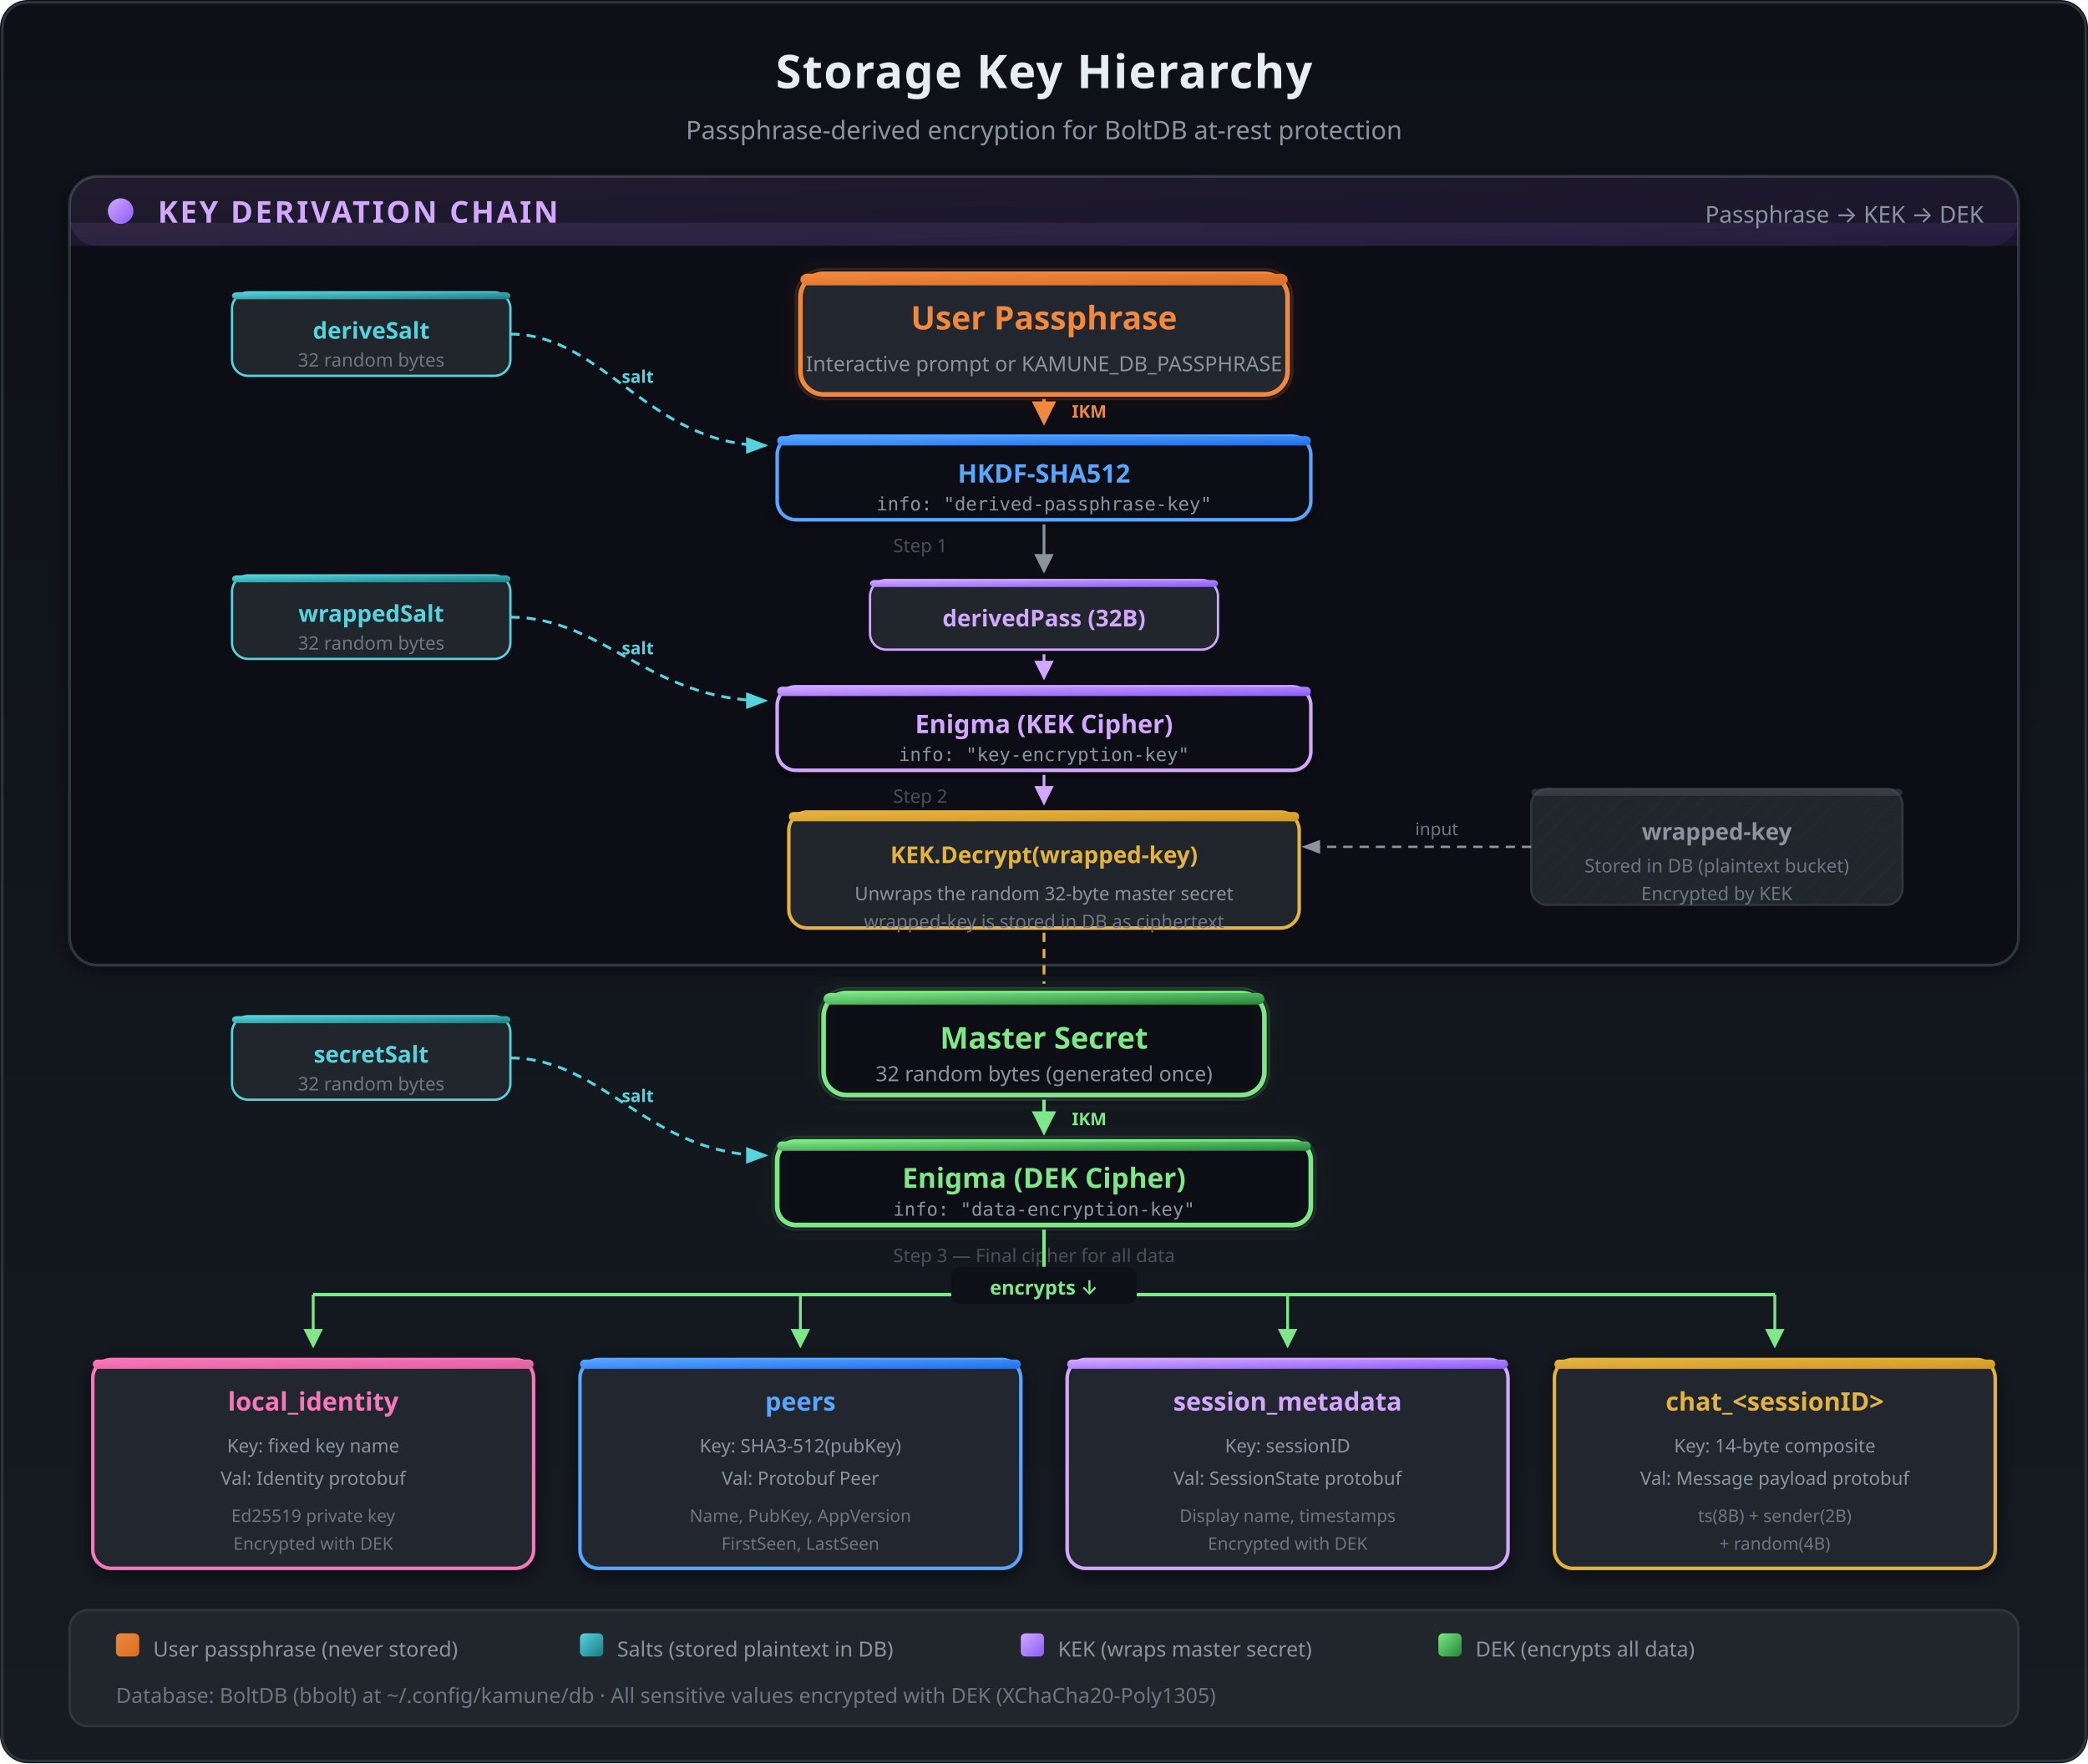
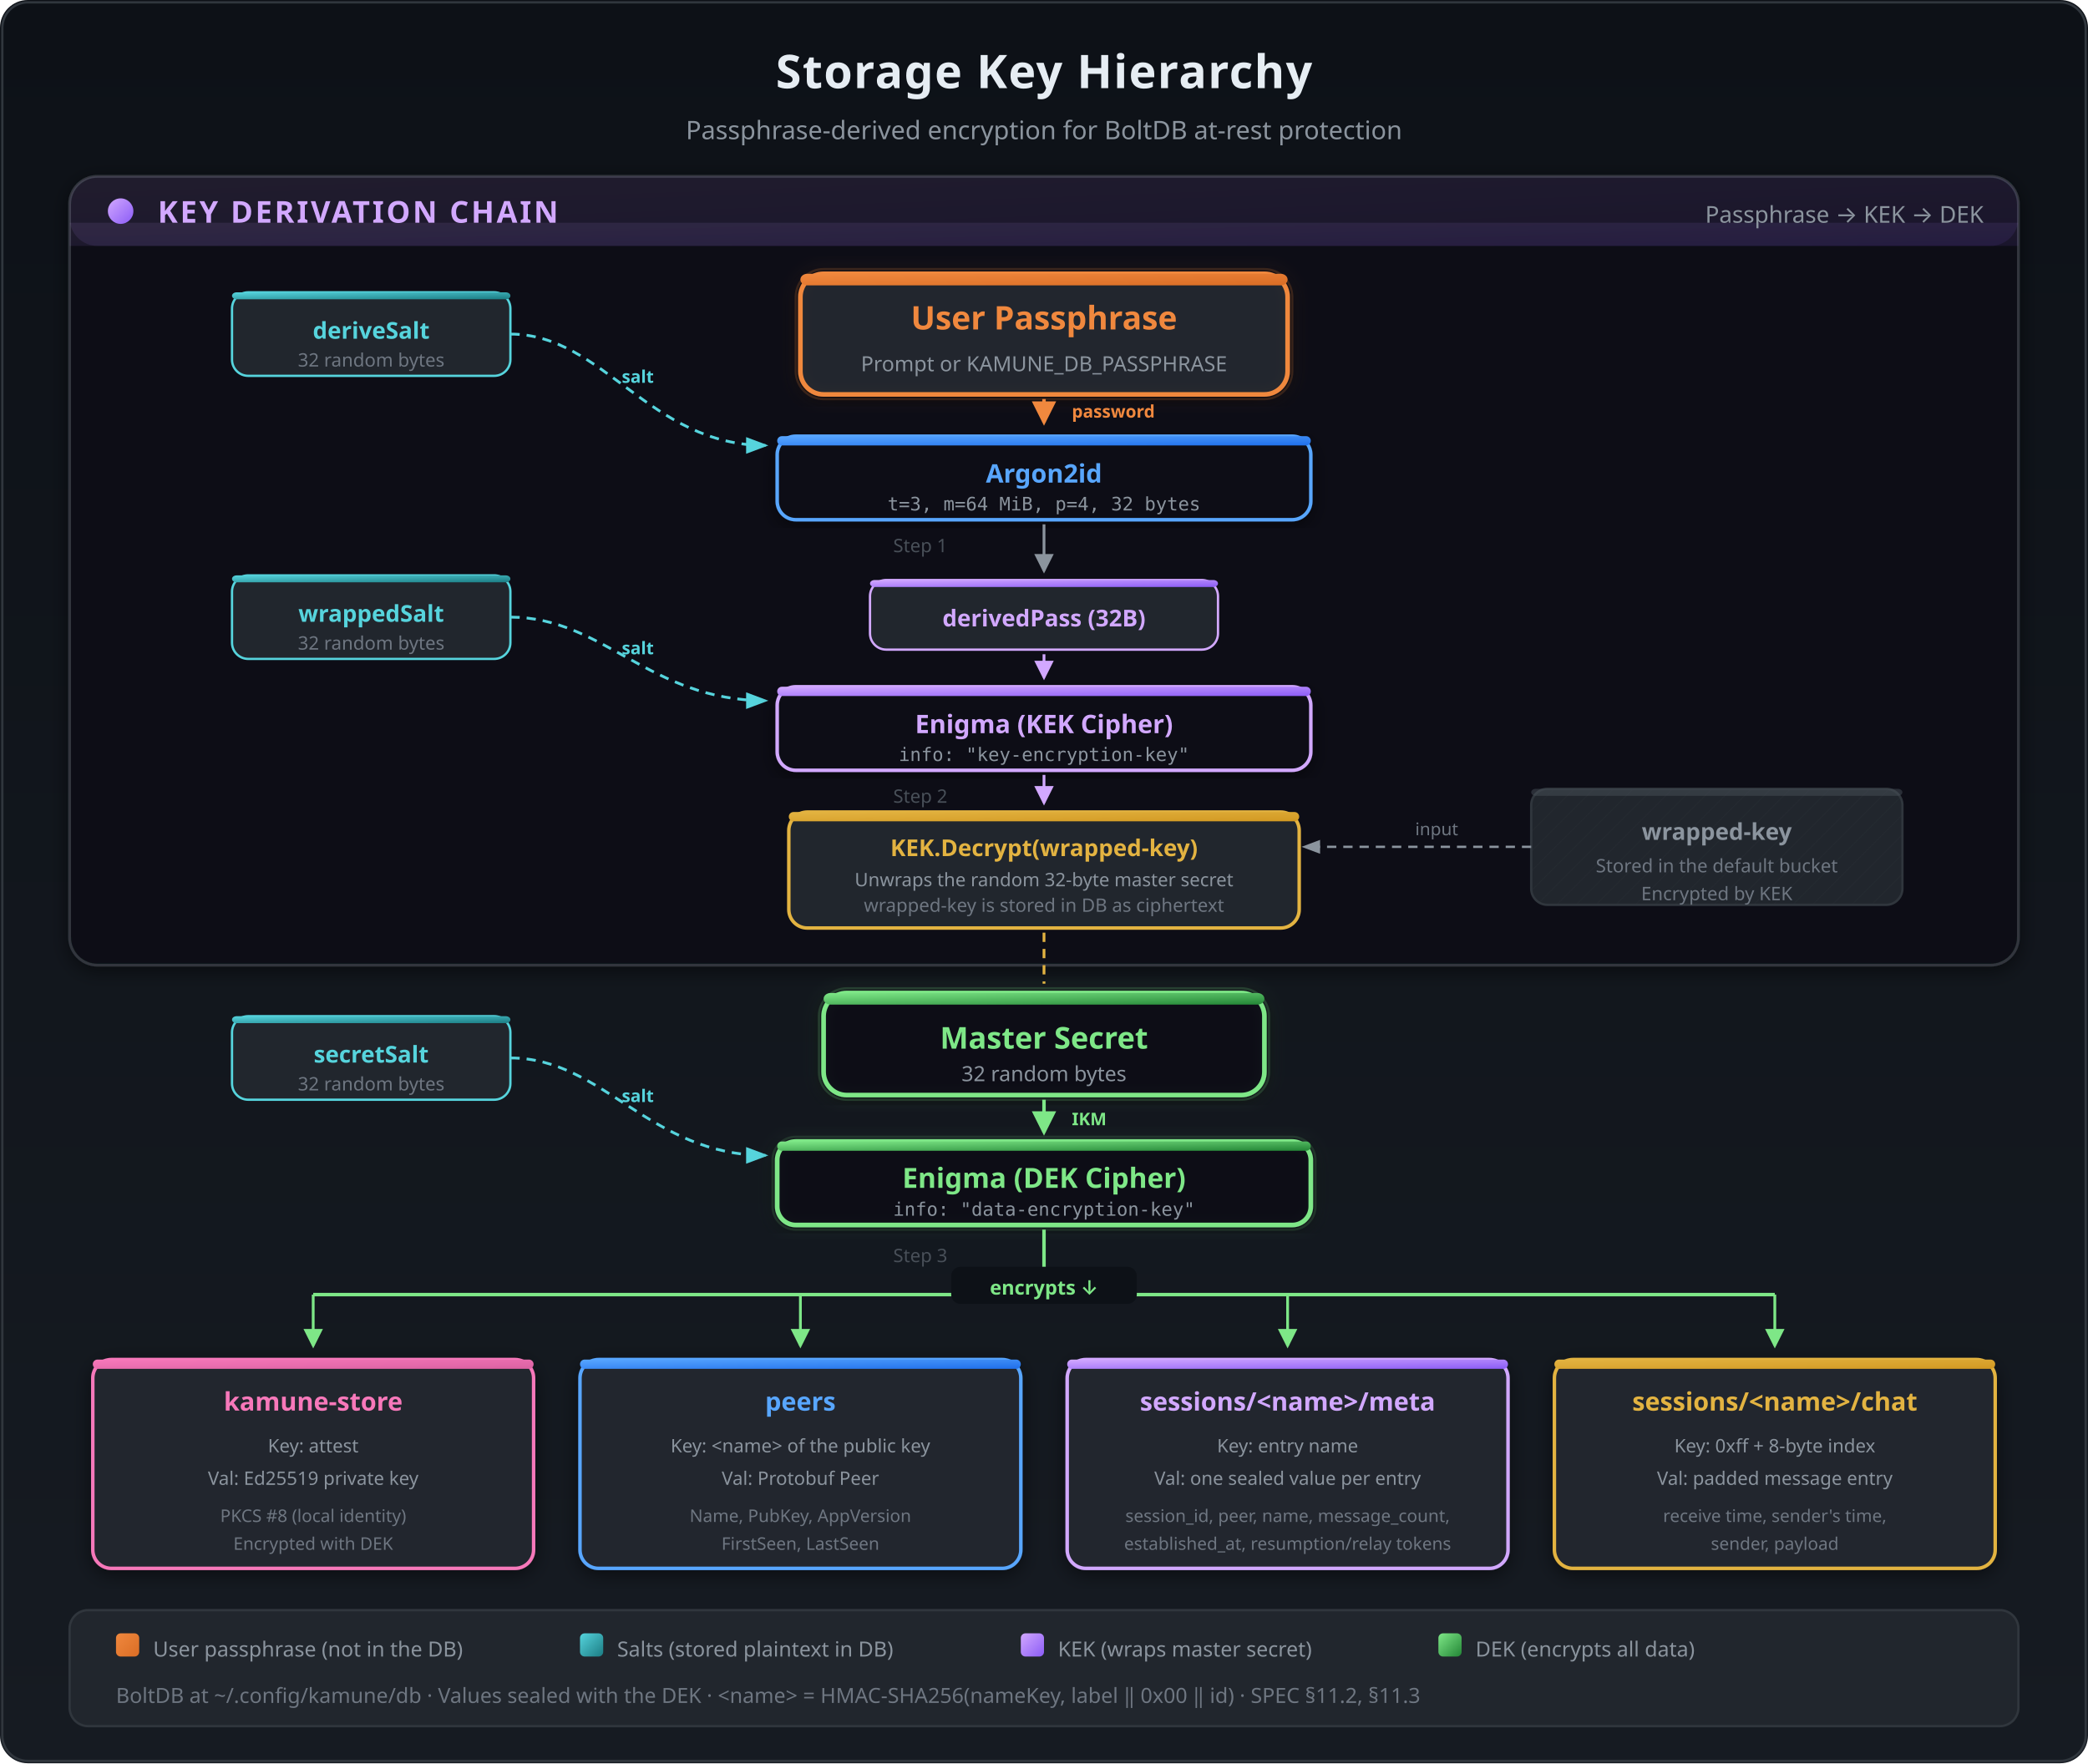
<svg xmlns="http://www.w3.org/2000/svg" viewBox="0 0 900 760" font-family="'Segoe UI',system-ui,-apple-system,sans-serif">
  <defs>
    <linearGradient id="bg" x1="0" y1="0" x2="0" y2="1">
      <stop offset="0%" stop-color="#0d1117" />
      <stop offset="100%" stop-color="#161b22" />
    </linearGradient>
    <linearGradient id="gPurple" x1="0" y1="0" x2="1" y2="1">
      <stop offset="0%" stop-color="#d2a8ff" />
      <stop offset="100%" stop-color="#8b5cf6" />
    </linearGradient>
    <linearGradient id="gBlue" x1="0" y1="0" x2="1" y2="1">
      <stop offset="0%" stop-color="#58a6ff" />
      <stop offset="100%" stop-color="#1f6feb" />
    </linearGradient>
    <linearGradient id="gGreen" x1="0" y1="0" x2="1" y2="1">
      <stop offset="0%" stop-color="#7ee787" />
      <stop offset="100%" stop-color="#238636" />
    </linearGradient>
    <linearGradient id="gOrange" x1="0" y1="0" x2="1" y2="1">
      <stop offset="0%" stop-color="#f0883e" />
      <stop offset="100%" stop-color="#da6d25" />
    </linearGradient>
    <linearGradient id="gPink" x1="0" y1="0" x2="1" y2="1">
      <stop offset="0%" stop-color="#f778ba" />
      <stop offset="100%" stop-color="#db61a2" />
    </linearGradient>
    <linearGradient id="gTeal" x1="0" y1="0" x2="1" y2="1">
      <stop offset="0%" stop-color="#56d4dd" />
      <stop offset="100%" stop-color="#1b7c83" />
    </linearGradient>
    <linearGradient id="gYellow" x1="0" y1="0" x2="1" y2="1">
      <stop offset="0%" stop-color="#e3b341" />
      <stop offset="100%" stop-color="#d29922" />
    </linearGradient>
    <linearGradient id="gRed" x1="0" y1="0" x2="1" y2="1">
      <stop offset="0%" stop-color="#f85149" />
      <stop offset="100%" stop-color="#da3633" />
    </linearGradient>
    <linearGradient id="gGray" x1="0" y1="0" x2="1" y2="1">
      <stop offset="0%" stop-color="#8b949e" />
      <stop offset="100%" stop-color="#484f58" />
    </linearGradient>
    <filter id="shadow">
      <feDropShadow dx="0" dy="2" stdDeviation="4" flood-color="#000" flood-opacity="0.5" />
    </filter>
    <filter id="glow">
      <feGaussianBlur stdDeviation="3" result="blur" />
      <feMerge>
        <feMergeNode in="blur" />
        <feMergeNode in="SourceGraphic" />
      </feMerge>
    </filter>
    <marker id="arrowGray" markerWidth="8" markerHeight="6" refX="7" refY="3" orient="auto" markerUnits="strokeWidth">
      <polygon points="0 0, 8 3, 0 6" fill="#8b949e" />
    </marker>
    <marker id="arrowPurple" markerWidth="8" markerHeight="6" refX="7" refY="3" orient="auto" markerUnits="strokeWidth">
      <polygon points="0 0, 8 3, 0 6" fill="#d2a8ff" />
    </marker>
    <marker id="arrowBlue" markerWidth="8" markerHeight="6" refX="7" refY="3" orient="auto" markerUnits="strokeWidth">
      <polygon points="0 0, 8 3, 0 6" fill="#58a6ff" />
    </marker>
    <marker id="arrowOrange" markerWidth="8" markerHeight="6" refX="7" refY="3" orient="auto" markerUnits="strokeWidth">
      <polygon points="0 0, 8 3, 0 6" fill="#f0883e" />
    </marker>
    <marker id="arrowGreen" markerWidth="8" markerHeight="6" refX="7" refY="3" orient="auto" markerUnits="strokeWidth">
      <polygon points="0 0, 8 3, 0 6" fill="#7ee787" />
    </marker>
    <marker id="arrowTeal" markerWidth="8" markerHeight="6" refX="7" refY="3" orient="auto" markerUnits="strokeWidth">
      <polygon points="0 0, 8 3, 0 6" fill="#56d4dd" />
    </marker>
    <marker id="arrowDownGray" markerWidth="7" markerHeight="10" refX="6" refY="3.5" orient="auto" markerUnits="strokeWidth">
      <polygon points="0 0, 7 3.5, 0 7" fill="#8b949e" />
    </marker>
    <marker id="arrowDownPurple" markerWidth="7" markerHeight="10" refX="6" refY="3.5" orient="auto" markerUnits="strokeWidth">
      <polygon points="0 0, 7 3.5, 0 7" fill="#d2a8ff" />
    </marker>
    <marker id="arrowDownBlue" markerWidth="7" markerHeight="10" refX="6" refY="3.5" orient="auto" markerUnits="strokeWidth">
      <polygon points="0 0, 7 3.5, 0 7" fill="#58a6ff" />
    </marker>
    <marker id="arrowDownOrange" markerWidth="7" markerHeight="10" refX="6" refY="3.5" orient="auto" markerUnits="strokeWidth">
      <polygon points="0 0, 7 3.5, 0 7" fill="#f0883e" />
    </marker>
    <marker id="arrowDownGreen" markerWidth="7" markerHeight="10" refX="6" refY="3.5" orient="auto" markerUnits="strokeWidth">
      <polygon points="0 0, 7 3.5, 0 7" fill="#7ee787" />
    </marker>
    <pattern id="hatch" patternUnits="userSpaceOnUse" width="6" height="6" patternTransform="rotate(45)">
      <line x1="0" y1="0" x2="0" y2="6" stroke="#30363d" stroke-width="0.8" />
    </pattern>
  </defs>
  <rect width="900" height="760" rx="12" fill="url(#bg)" />
  <rect x="1" y="1" width="898" height="758" rx="11" fill="none" stroke="#30363d" stroke-width="1" />
  <text x="450" y="38" text-anchor="middle" fill="#e6edf3" font-size="20" font-weight="700" letter-spacing="0.5">Storage Key Hierarchy</text>
  <text x="450" y="60" text-anchor="middle" fill="#8b949e" font-size="11">Passphrase-derived encryption for BoltDB at-rest protection</text>
  <rect x="30" y="76" width="840" height="340" rx="12" fill="#0d1117" stroke="#30363d" stroke-width="1.2" filter="url(#shadow)" />
  <rect x="30" y="76" width="840" height="30" rx="12" fill="url(#gPurple)" opacity="0.1" />
  <rect x="30" y="96" width="840" height="10" fill="url(#gPurple)" opacity="0.1" />
  <circle cx="52" cy="91" r="5.5" fill="url(#gPurple)" />
  <text x="68" y="96" fill="#d2a8ff" font-size="13" font-weight="700" letter-spacing="1">KEY DERIVATION CHAIN</text>
  <text x="855" y="96" text-anchor="end" fill="#8b949e" font-size="10">Passphrase → KEK → DEK</text>
  <rect x="345" y="118" width="210" height="52" rx="10" fill="#21262d" stroke="#f0883e" stroke-width="2" filter="url(#shadow)" />
  <rect x="343" y="116" width="214" height="56" rx="12" fill="none" stroke="#f0883e" stroke-width="1" opacity="0.2" filter="url(#glow)" />
  <rect x="345" y="118" width="210" height="5" rx="3" fill="url(#gOrange)" />
  <text x="450" y="142" text-anchor="middle" fill="#f0883e" font-size="14" font-weight="700">User Passphrase</text>
-   <text x="450" y="160" text-anchor="middle" fill="#8b949e" font-size="9">Interactive prompt or KAMUNE_DB_PASSPHRASE</text>
+   <text x="450" y="160" text-anchor="middle" fill="#8b949e" font-size="9">Prompt or KAMUNE_DB_PASSPHRASE</text>
  <rect x="100" y="126" width="120" height="36" rx="7" fill="#21262d" stroke="#56d4dd" stroke-width="1" />
  <rect x="100" y="126" width="120" height="3" rx="2" fill="url(#gTeal)" />
  <text x="160" y="146" text-anchor="middle" fill="#56d4dd" font-size="10" font-weight="600">deriveSalt</text>
  <text x="160" y="158" text-anchor="middle" fill="#6e7681" font-size="8">32 random bytes</text>
  <path d="M 220 144 C 260 144, 280 192, 330 192" fill="none" stroke="#56d4dd" stroke-width="1.2" stroke-dasharray="4,3" marker-end="url(#arrowTeal)" />
  <text x="268" y="165" fill="#56d4dd" font-size="7.5" font-weight="600">salt</text>
  <line x1="450" y1="172" x2="450" y2="182" stroke="#f0883e" stroke-width="1.5" marker-end="url(#arrowDownOrange)" />
-   <text x="462" y="180" fill="#f0883e" font-size="7.5" font-weight="600">IKM</text>
+   <text x="462" y="180" fill="#f0883e" font-size="7.5" font-weight="600">password</text>
  <rect x="335" y="188" width="230" height="36" rx="8" fill="#0d1117" stroke="#58a6ff" stroke-width="1.5" filter="url(#shadow)" />
  <rect x="335" y="188" width="230" height="4" rx="2" fill="url(#gBlue)" />
-   <text x="450" y="208" text-anchor="middle" fill="#58a6ff" font-size="11" font-weight="700">HKDF-SHA512</text>
-   <text x="450" y="220" text-anchor="middle" fill="#8b949e" font-size="8" font-family="'SF Mono','Fira Code',monospace">info: "derived-passphrase-key"</text>
+   <text x="450" y="208" text-anchor="middle" fill="#58a6ff" font-size="11" font-weight="700">Argon2id</text>
+   <text x="450" y="220" text-anchor="middle" fill="#8b949e" font-size="8" font-family="'SF Mono','Fira Code',monospace">t=3, m=64 MiB, p=4, 32 bytes</text>
  <text x="385" y="238" fill="#484f58" font-size="8">Step 1</text>
  <line x1="450" y1="226" x2="450" y2="246" stroke="#8b949e" stroke-width="1.2" marker-end="url(#arrowDownGray)" />
  <rect x="375" y="250" width="150" height="30" rx="7" fill="#21262d" stroke="#d2a8ff" stroke-width="1" />
  <rect x="375" y="250" width="150" height="3" rx="2" fill="url(#gPurple)" />
  <text x="450" y="270" text-anchor="middle" fill="#d2a8ff" font-size="10" font-weight="600">derivedPass (32B)</text>
  <rect x="100" y="248" width="120" height="36" rx="7" fill="#21262d" stroke="#56d4dd" stroke-width="1" />
  <rect x="100" y="248" width="120" height="3" rx="2" fill="url(#gTeal)" />
  <text x="160" y="268" text-anchor="middle" fill="#56d4dd" font-size="10" font-weight="600">wrappedSalt</text>
  <text x="160" y="280" text-anchor="middle" fill="#6e7681" font-size="8">32 random bytes</text>
  <path d="M 220 266 C 260 266, 280 302, 330 302" fill="none" stroke="#56d4dd" stroke-width="1.2" stroke-dasharray="4,3" marker-end="url(#arrowTeal)" />
  <text x="268" y="282" fill="#56d4dd" font-size="7.5" font-weight="600">salt</text>
  <line x1="450" y1="282" x2="450" y2="292" stroke="#d2a8ff" stroke-width="1.2" marker-end="url(#arrowDownPurple)" />
  <rect x="335" y="296" width="230" height="36" rx="8" fill="#0d1117" stroke="#d2a8ff" stroke-width="1.5" filter="url(#shadow)" />
  <rect x="335" y="296" width="230" height="4" rx="2" fill="url(#gPurple)" />
  <text x="450" y="316" text-anchor="middle" fill="#d2a8ff" font-size="11" font-weight="700">Enigma (KEK Cipher)</text>
  <text x="450" y="328" text-anchor="middle" fill="#8b949e" font-size="8" font-family="'SF Mono','Fira Code',monospace">info: "key-encryption-key"</text>
  <text x="385" y="346" fill="#484f58" font-size="8">Step 2</text>
  <line x1="450" y1="334" x2="450" y2="346" stroke="#d2a8ff" stroke-width="1.2" marker-end="url(#arrowDownPurple)" />
  <rect x="340" y="350" width="220" height="50" rx="8" fill="#21262d" stroke="#e3b341" stroke-width="1.5" />
  <rect x="340" y="350" width="220" height="4" rx="2" fill="url(#gYellow)" />
-   <text x="450" y="372" text-anchor="middle" fill="#e3b341" font-size="10" font-weight="700">KEK.Decrypt(wrapped-key)</text>
-   <text x="450" y="388" text-anchor="middle" fill="#8b949e" font-size="8">Unwraps the random 32-byte master secret</text>
-   <text x="450" y="400" text-anchor="middle" fill="#6e7681" font-size="8">wrapped-key is stored in DB as ciphertext</text>
+   <text x="450" y="369" text-anchor="middle" fill="#e3b341" font-size="10" font-weight="700">KEK.Decrypt(wrapped-key)</text>
+   <text x="450" y="382" text-anchor="middle" fill="#8b949e" font-size="8">Unwraps the random 32-byte master secret</text>
+   <text x="450" y="393" text-anchor="middle" fill="#6e7681" font-size="8">wrapped-key is stored in DB as ciphertext</text>
  <rect x="660" y="340" width="160" height="50" rx="7" fill="#21262d" stroke="#30363d" stroke-width="1" />
  <rect x="660" y="340" width="160" height="50" rx="7" fill="url(#hatch)" opacity="0.2" />
  <rect x="660" y="340" width="160" height="3" rx="2" fill="#484f58" opacity="0.5" />
  <text x="740" y="362" text-anchor="middle" fill="#8b949e" font-size="10" font-weight="600">wrapped-key</text>
-   <text x="740" y="376" text-anchor="middle" fill="#6e7681" font-size="8">Stored in DB (plaintext bucket)</text>
+   <text x="740" y="376" text-anchor="middle" fill="#6e7681" font-size="8">Stored in the default bucket</text>
  <text x="740" y="388" text-anchor="middle" fill="#6e7681" font-size="8">Encrypted by KEK</text>
  <line x1="660" y1="365" x2="562" y2="365" stroke="#8b949e" stroke-width="1" stroke-dasharray="4,3" marker-end="url(#arrowGray)" />
  <text x="610" y="360" fill="#6e7681" font-size="7.5">input</text>
  <line x1="450" y1="402" x2="450" y2="424" stroke="#e3b341" stroke-width="1.2" stroke-dasharray="4,3" />
  <rect x="355" y="428" width="190" height="44" rx="10" fill="#0d1117" stroke="#7ee787" stroke-width="2" filter="url(#shadow)" />
  <rect x="353" y="426" width="194" height="48" rx="12" fill="none" stroke="#7ee787" stroke-width="1" opacity="0.2" filter="url(#glow)" />
  <rect x="355" y="428" width="190" height="5" rx="3" fill="url(#gGreen)" />
  <text x="450" y="452" text-anchor="middle" fill="#7ee787" font-size="13" font-weight="700">Master Secret</text>
-   <text x="450" y="466" text-anchor="middle" fill="#8b949e" font-size="9">32 random bytes (generated once)</text>
+   <text x="450" y="466" text-anchor="middle" fill="#8b949e" font-size="9">32 random bytes</text>
  <rect x="100" y="438" width="120" height="36" rx="7" fill="#21262d" stroke="#56d4dd" stroke-width="1" />
  <rect x="100" y="438" width="120" height="3" rx="2" fill="url(#gTeal)" />
  <text x="160" y="458" text-anchor="middle" fill="#56d4dd" font-size="10" font-weight="600">secretSalt</text>
  <text x="160" y="470" text-anchor="middle" fill="#6e7681" font-size="8">32 random bytes</text>
  <path d="M 220 456 C 260 456, 280 498, 330 498" fill="none" stroke="#56d4dd" stroke-width="1.2" stroke-dasharray="4,3" marker-end="url(#arrowTeal)" />
  <text x="268" y="475" fill="#56d4dd" font-size="7.5" font-weight="600">salt</text>
  <line x1="450" y1="474" x2="450" y2="488" stroke="#7ee787" stroke-width="1.5" marker-end="url(#arrowDownGreen)" />
  <text x="462" y="485" fill="#7ee787" font-size="7.5" font-weight="600">IKM</text>
  <rect x="335" y="492" width="230" height="36" rx="8" fill="#0d1117" stroke="#7ee787" stroke-width="2" filter="url(#shadow)" />
  <rect x="333" y="490" width="234" height="40" rx="10" fill="none" stroke="#7ee787" stroke-width="1" opacity="0.15" filter="url(#glow)" />
  <rect x="335" y="492" width="230" height="4" rx="2" fill="url(#gGreen)" />
  <text x="450" y="512" text-anchor="middle" fill="#7ee787" font-size="12" font-weight="700">Enigma (DEK Cipher)</text>
  <text x="450" y="524" text-anchor="middle" fill="#8b949e" font-size="8" font-family="'SF Mono','Fira Code',monospace">info: "data-encryption-key"</text>
-   <text x="385" y="544" fill="#484f58" font-size="8">Step 3 — Final cipher for all data</text>
+   <text x="385" y="544" fill="#484f58" font-size="8">Step 3</text>
  <line x1="450" y1="530" x2="450" y2="558" stroke="#7ee787" stroke-width="1.5" />
  <line x1="135" y1="558" x2="765" y2="558" stroke="#7ee787" stroke-width="1.5" />
  <line x1="135" y1="558" x2="135" y2="580" stroke="#7ee787" stroke-width="1.2" marker-end="url(#arrowDownGreen)" />
  <line x1="345" y1="558" x2="345" y2="580" stroke="#7ee787" stroke-width="1.2" marker-end="url(#arrowDownGreen)" />
  <line x1="555" y1="558" x2="555" y2="580" stroke="#7ee787" stroke-width="1.2" marker-end="url(#arrowDownGreen)" />
  <line x1="765" y1="558" x2="765" y2="580" stroke="#7ee787" stroke-width="1.2" marker-end="url(#arrowDownGreen)" />
  <rect x="410" y="546" width="80" height="16" rx="4" fill="#0d1117" />
  <text x="450" y="558" text-anchor="middle" fill="#7ee787" font-size="8.5" font-weight="600">encrypts ↓</text>
  <rect x="40" y="586" width="190" height="90" rx="8" fill="#21262d" stroke="#f778ba" stroke-width="1.5" filter="url(#shadow)" />
  <rect x="40" y="586" width="190" height="4" rx="2" fill="url(#gPink)" />
-   <text x="135" y="608" text-anchor="middle" fill="#f778ba" font-size="11" font-weight="700">local_identity</text>
-   <text x="135" y="626" text-anchor="middle" fill="#8b949e" font-size="8">Key: fixed key name</text>
-   <text x="135" y="640" text-anchor="middle" fill="#8b949e" font-size="8">Val: Identity protobuf</text>
-   <text x="135" y="656" text-anchor="middle" fill="#6e7681" font-size="7.5">Ed25519 private key</text>
+   <text x="135" y="608" text-anchor="middle" fill="#f778ba" font-size="11" font-weight="700">kamune-store</text>
+   <text x="135" y="626" text-anchor="middle" fill="#8b949e" font-size="8">Key: attest</text>
+   <text x="135" y="640" text-anchor="middle" fill="#8b949e" font-size="8">Val: Ed25519 private key</text>
+   <text x="135" y="656" text-anchor="middle" fill="#6e7681" font-size="7.5">PKCS #8 (local identity)</text>
  <text x="135" y="668" text-anchor="middle" fill="#6e7681" font-size="7.5">Encrypted with DEK</text>
  <rect x="250" y="586" width="190" height="90" rx="8" fill="#21262d" stroke="#58a6ff" stroke-width="1.5" filter="url(#shadow)" />
  <rect x="250" y="586" width="190" height="4" rx="2" fill="url(#gBlue)" />
  <text x="345" y="608" text-anchor="middle" fill="#58a6ff" font-size="11" font-weight="700">peers</text>
-   <text x="345" y="626" text-anchor="middle" fill="#8b949e" font-size="8">Key: SHA3-512(pubKey)</text>
+   <text x="345" y="626" text-anchor="middle" fill="#8b949e" font-size="8">Key: &lt;name&gt; of the public key</text>
  <text x="345" y="640" text-anchor="middle" fill="#8b949e" font-size="8">Val: Protobuf Peer</text>
  <text x="345" y="656" text-anchor="middle" fill="#6e7681" font-size="7.5">Name, PubKey, AppVersion</text>
  <text x="345" y="668" text-anchor="middle" fill="#6e7681" font-size="7.5">FirstSeen, LastSeen</text>
  <rect x="460" y="586" width="190" height="90" rx="8" fill="#21262d" stroke="#d2a8ff" stroke-width="1.5" filter="url(#shadow)" />
  <rect x="460" y="586" width="190" height="4" rx="2" fill="url(#gPurple)" />
-   <text x="555" y="608" text-anchor="middle" fill="#d2a8ff" font-size="11" font-weight="700">session_metadata</text>
-   <text x="555" y="626" text-anchor="middle" fill="#8b949e" font-size="8">Key: sessionID</text>
-   <text x="555" y="640" text-anchor="middle" fill="#8b949e" font-size="8">Val: SessionState protobuf</text>
-   <text x="555" y="656" text-anchor="middle" fill="#6e7681" font-size="7.5">Display name, timestamps</text>
-   <text x="555" y="668" text-anchor="middle" fill="#6e7681" font-size="7.5">Encrypted with DEK</text>
+   <text x="555" y="608" text-anchor="middle" fill="#d2a8ff" font-size="11" font-weight="700">sessions/&lt;name&gt;/meta</text>
+   <text x="555" y="626" text-anchor="middle" fill="#8b949e" font-size="8">Key: entry name</text>
+   <text x="555" y="640" text-anchor="middle" fill="#8b949e" font-size="8">Val: one sealed value per entry</text>
+   <text x="555" y="656" text-anchor="middle" fill="#6e7681" font-size="7.5">session_id, peer, name, message_count,</text>
+   <text x="555" y="668" text-anchor="middle" fill="#6e7681" font-size="7.5">established_at, resumption/relay tokens</text>
  <rect x="670" y="586" width="190" height="90" rx="8" fill="#21262d" stroke="#e3b341" stroke-width="1.5" filter="url(#shadow)" />
  <rect x="670" y="586" width="190" height="4" rx="2" fill="url(#gYellow)" />
-   <text x="765" y="608" text-anchor="middle" fill="#e3b341" font-size="11" font-weight="700">chat_&lt;sessionID&gt;</text>
-   <text x="765" y="626" text-anchor="middle" fill="#8b949e" font-size="8">Key: 14-byte composite</text>
-   <text x="765" y="640" text-anchor="middle" fill="#8b949e" font-size="8">Val: Message payload protobuf</text>
-   <text x="765" y="656" text-anchor="middle" fill="#6e7681" font-size="7.5">ts(8B) + sender(2B)</text>
-   <text x="765" y="668" text-anchor="middle" fill="#6e7681" font-size="7.5">+ random(4B)</text>
+   <text x="765" y="608" text-anchor="middle" fill="#e3b341" font-size="11" font-weight="700">sessions/&lt;name&gt;/chat</text>
+   <text x="765" y="626" text-anchor="middle" fill="#8b949e" font-size="8">Key: 0xff + 8-byte index</text>
+   <text x="765" y="640" text-anchor="middle" fill="#8b949e" font-size="8">Val: padded message entry</text>
+   <text x="765" y="656" text-anchor="middle" fill="#6e7681" font-size="7.5">receive time, sender's time,</text>
+   <text x="765" y="668" text-anchor="middle" fill="#6e7681" font-size="7.5">sender, payload</text>
  <rect x="30" y="694" width="840" height="50" rx="8" fill="#21262d" stroke="#30363d" stroke-width="1" />
  <rect x="50" y="704" width="10" height="10" rx="2" fill="url(#gOrange)" />
-   <text x="66" y="714" fill="#8b949e" font-size="9">User passphrase (never stored)</text>
+   <text x="66" y="714" fill="#8b949e" font-size="9">User passphrase (not in the DB)</text>
  <rect x="250" y="704" width="10" height="10" rx="2" fill="url(#gTeal)" />
  <text x="266" y="714" fill="#8b949e" font-size="9">Salts (stored plaintext in DB)</text>
  <rect x="440" y="704" width="10" height="10" rx="2" fill="url(#gPurple)" />
  <text x="456" y="714" fill="#8b949e" font-size="9">KEK (wraps master secret)</text>
  <rect x="620" y="704" width="10" height="10" rx="2" fill="url(#gGreen)" />
  <text x="636" y="714" fill="#8b949e" font-size="9">DEK (encrypts all data)</text>
-   <text x="50" y="734" fill="#6e7681" font-size="9">Database: BoltDB (bbolt) at ~/.config/kamune/db · All sensitive values encrypted with DEK (XChaCha20-Poly1305)</text>
+   <text x="50" y="734" fill="#6e7681" font-size="9">BoltDB at ~/.config/kamune/db · Values sealed with the DEK · &lt;name&gt; = HMAC-SHA256(nameKey, label ‖ 0x00 ‖ id) · SPEC §11.2, §11.3</text>
</svg>
